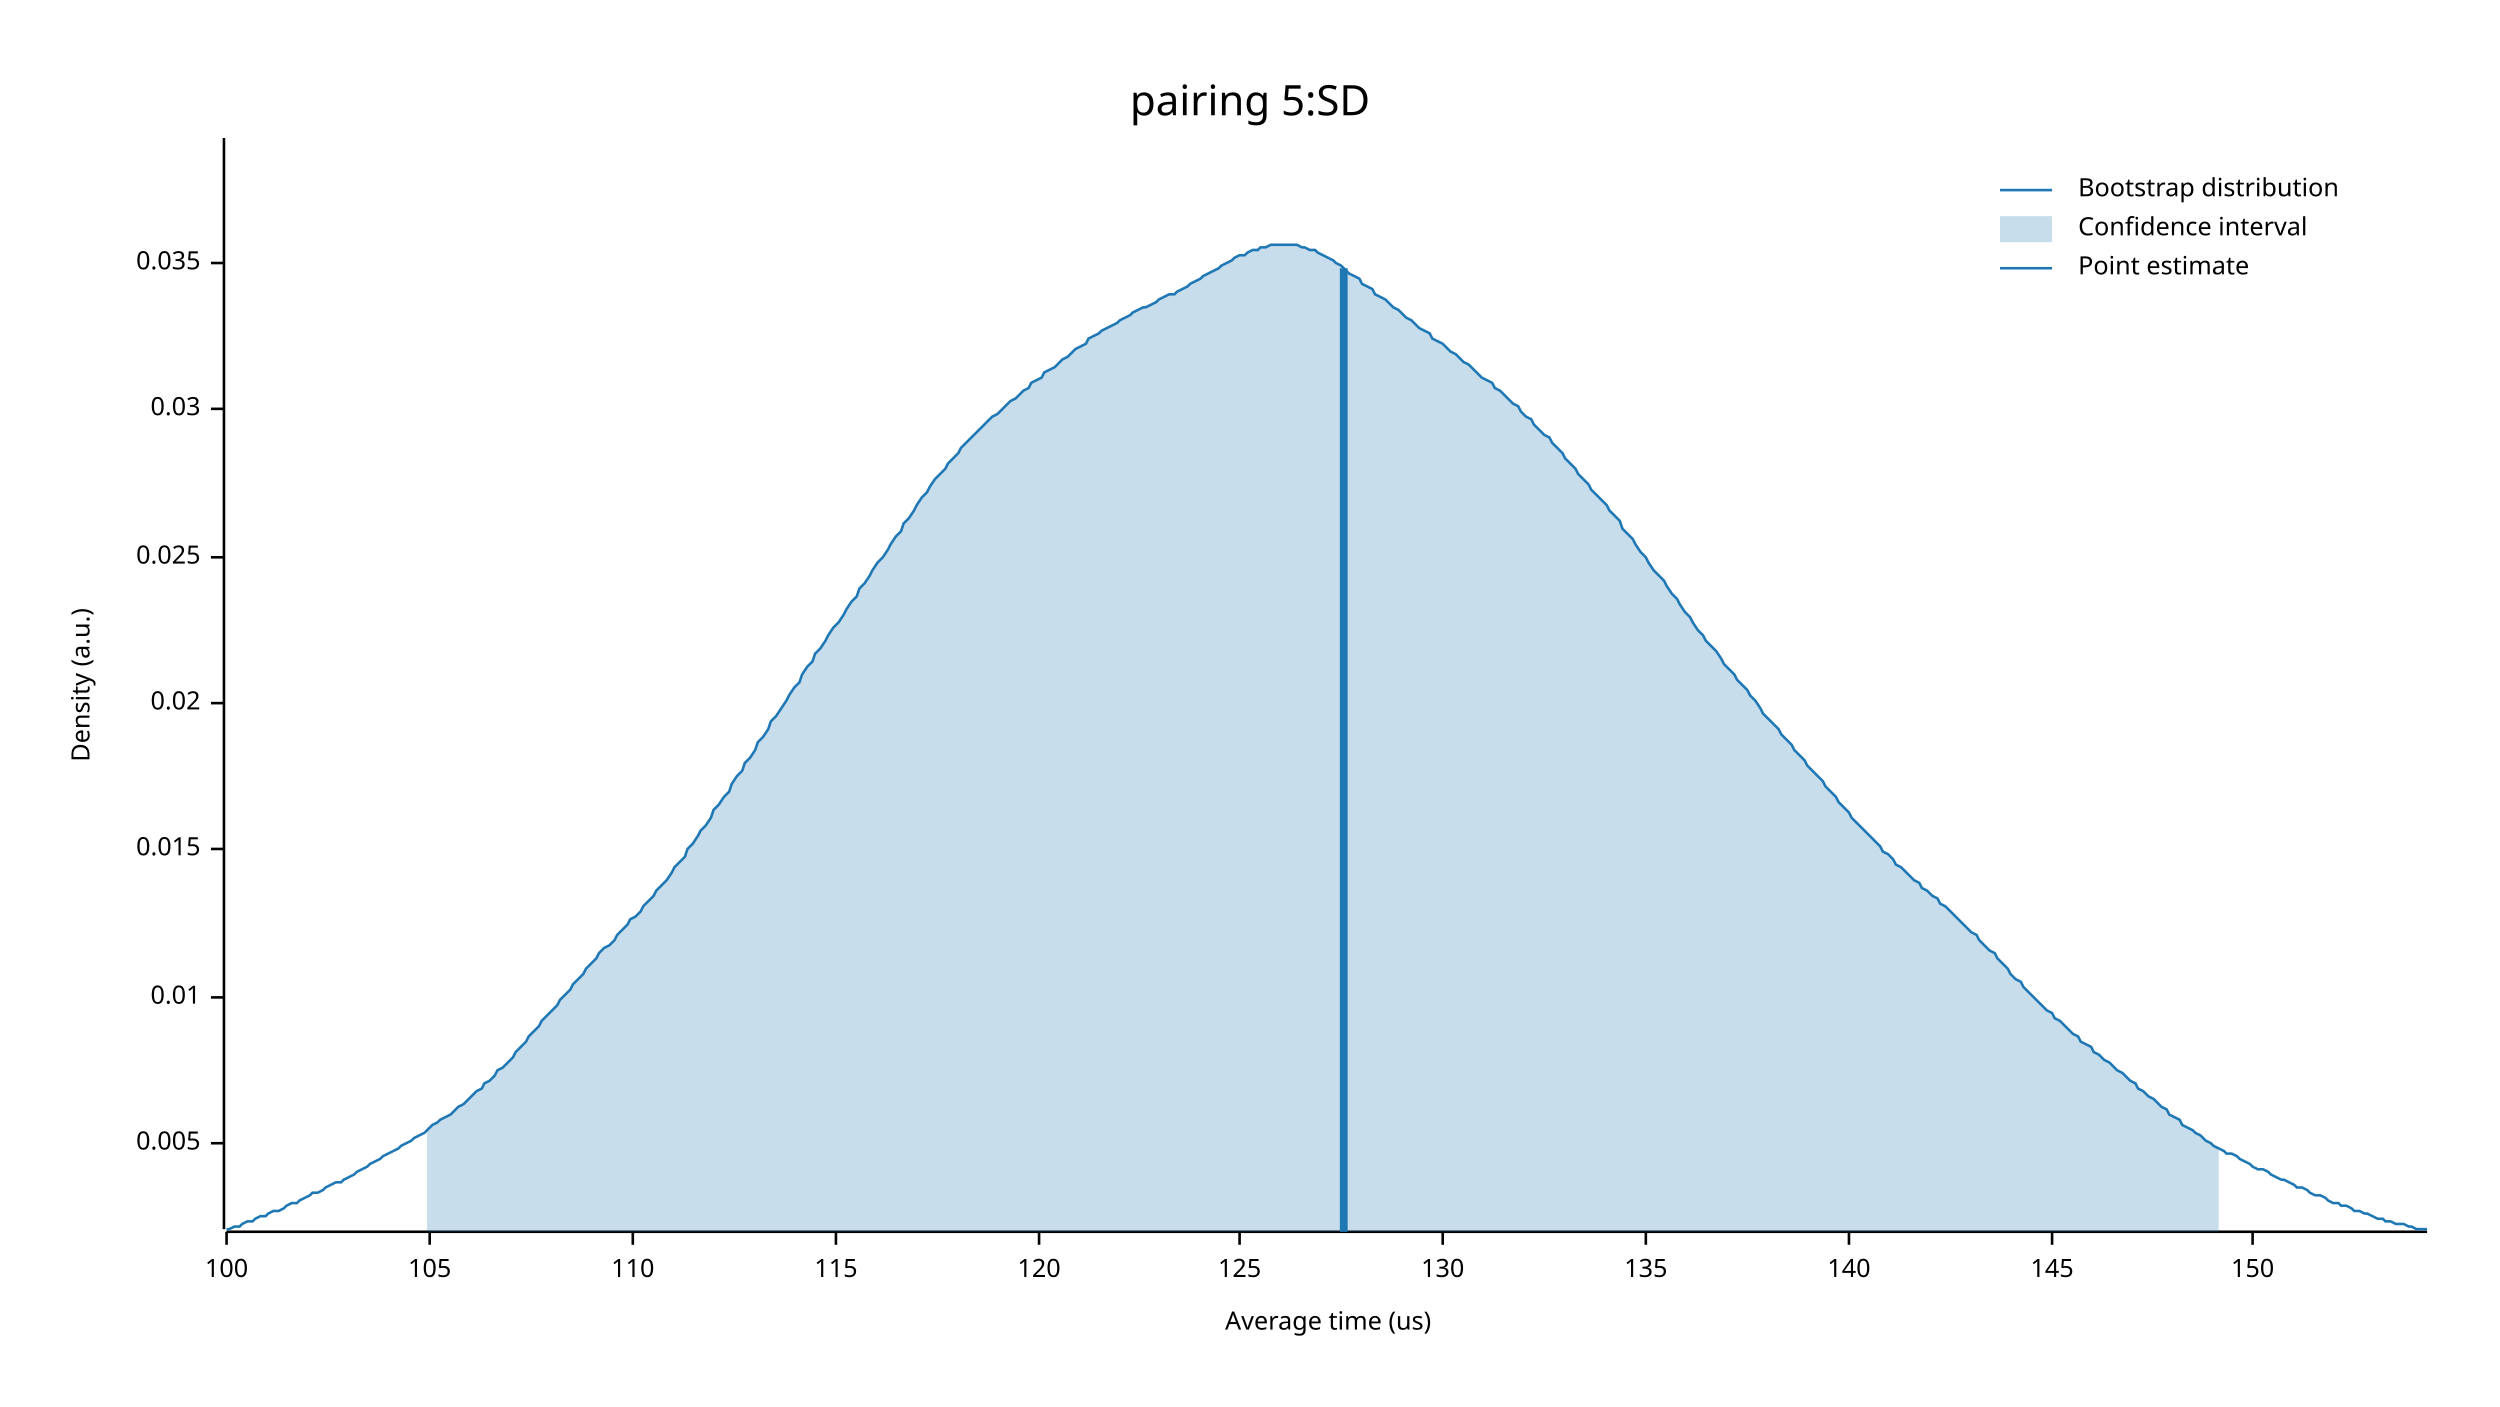
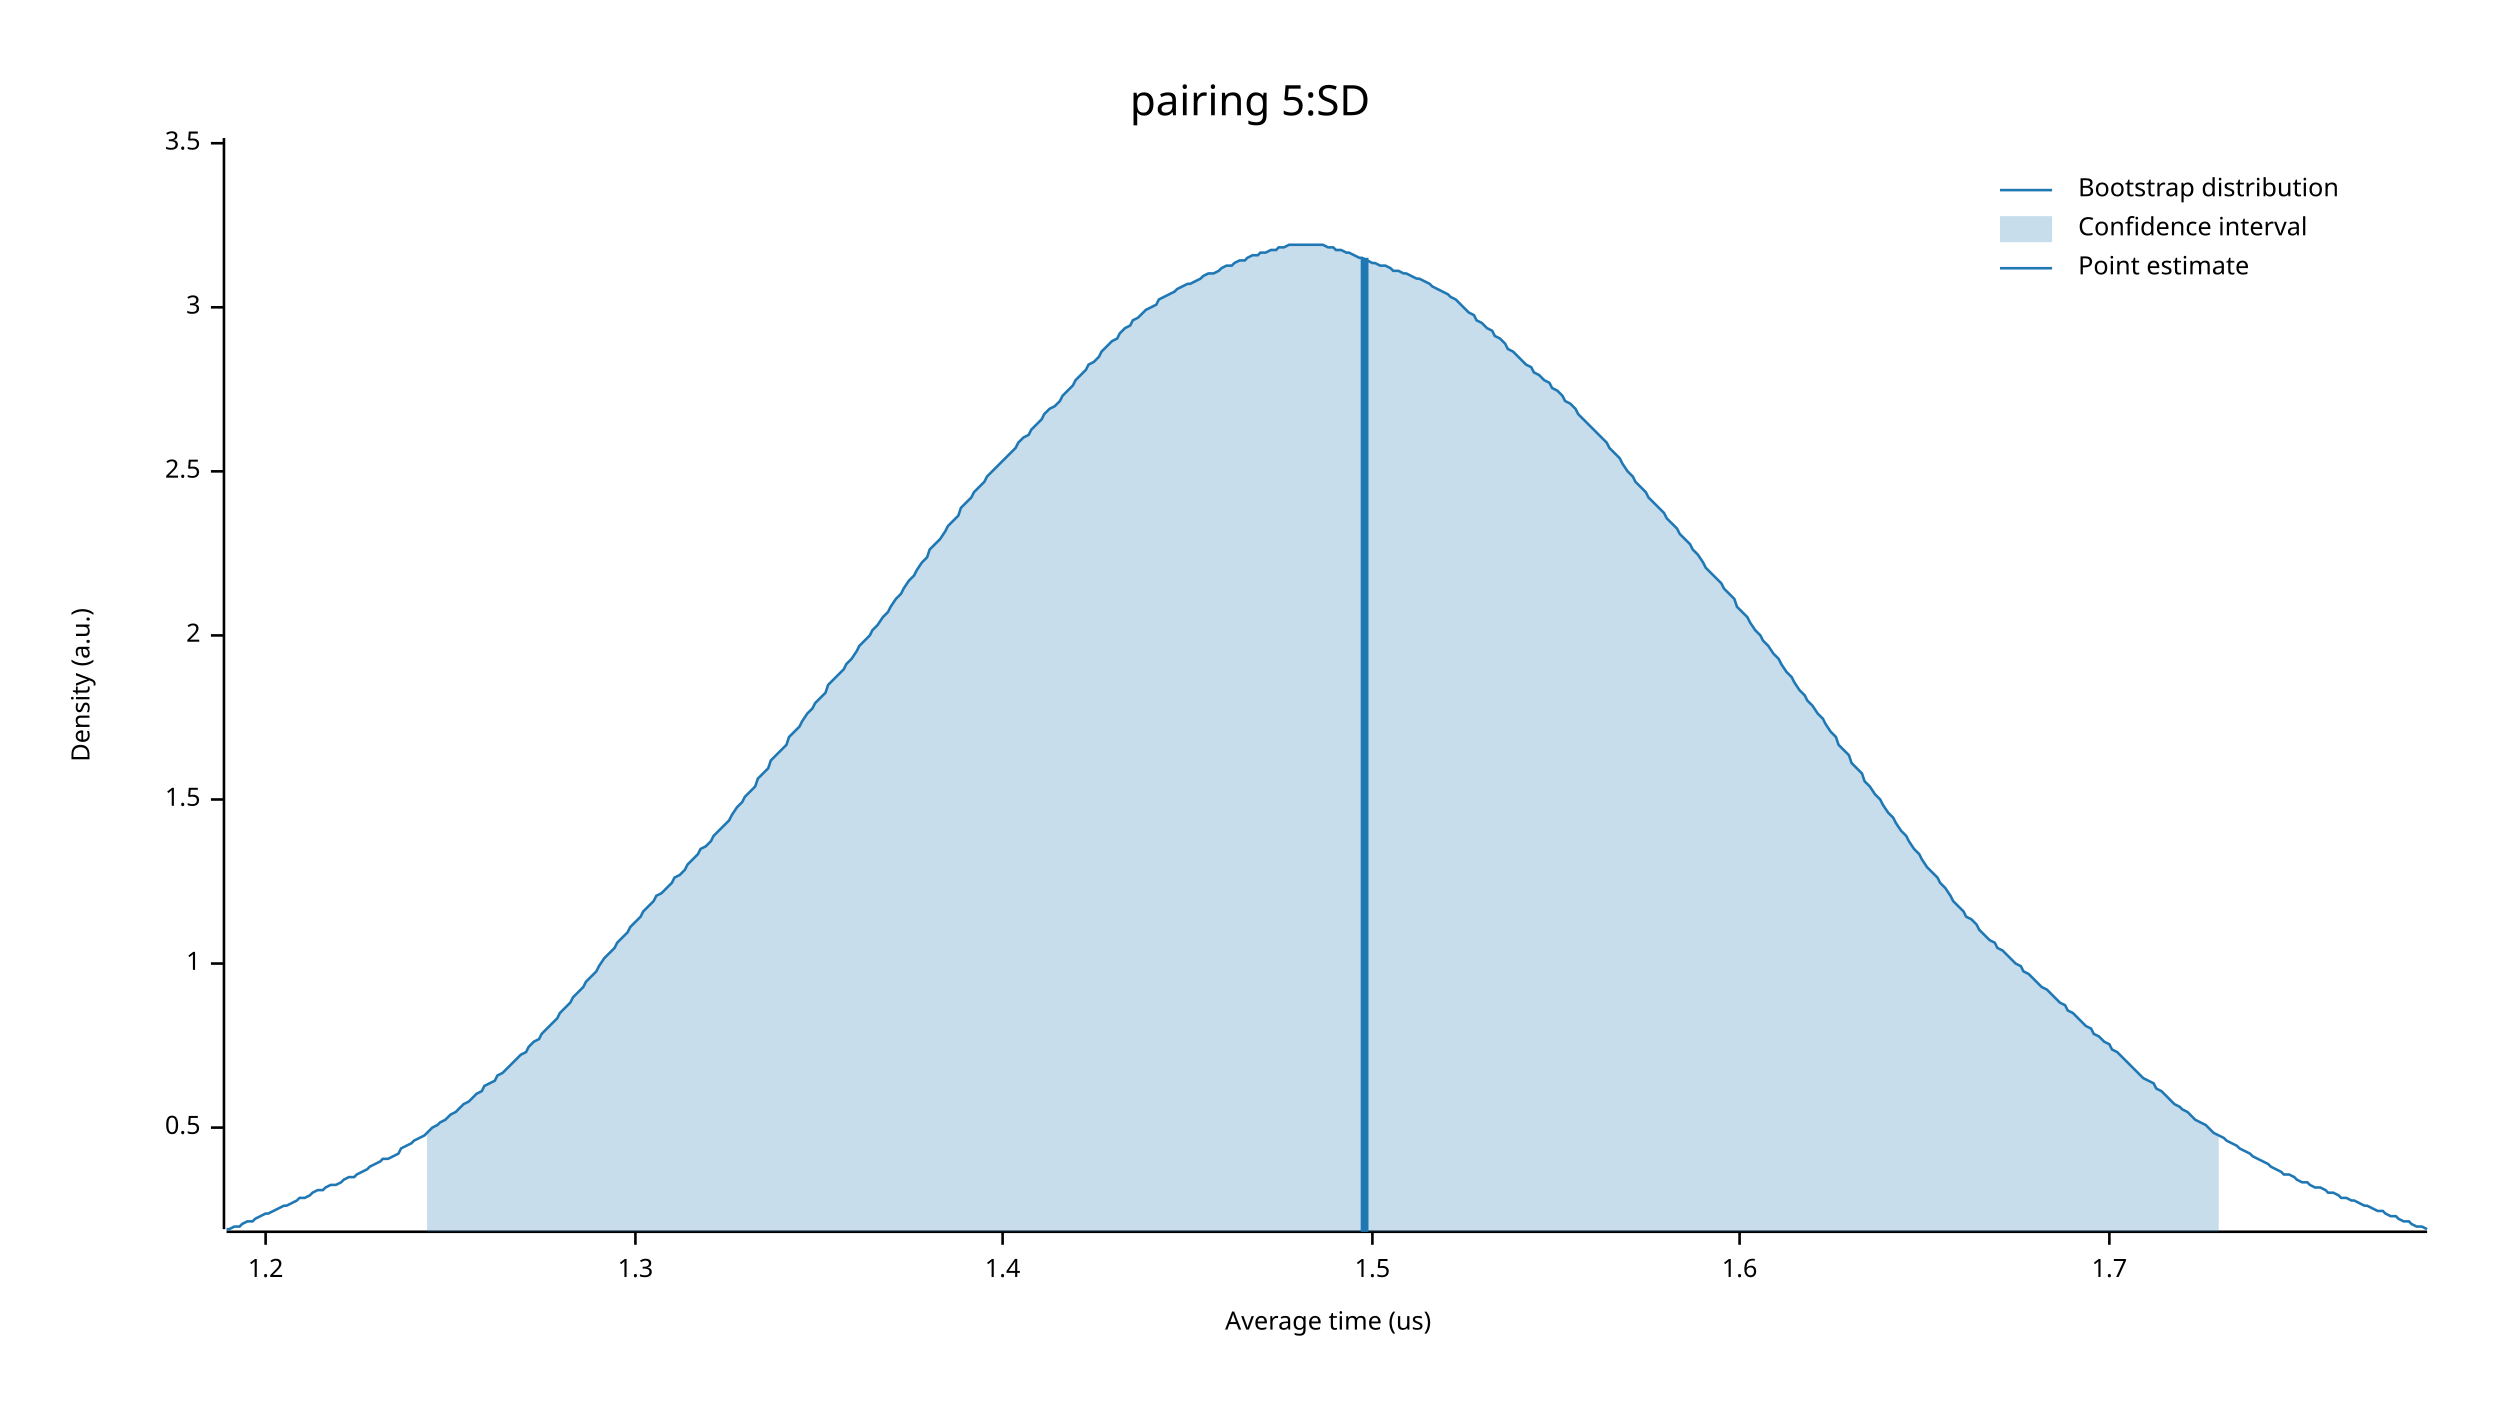
<svg xmlns="http://www.w3.org/2000/svg" width="960" height="540" viewBox="0 0 960 540">
  <text x="480" y="32" dy="0.76em" text-anchor="middle" font-family="sans-serif" font-size="16.129" opacity="1" fill="#000000">
pairing 5:SD
</text>
  <text x="27" y="263" dy="0.76em" text-anchor="middle" font-family="sans-serif" font-size="9.677" opacity="1" fill="#000000" transform="rotate(270, 27, 263)">
Density (a.u.)
</text>
  <text x="510" y="513" dy="-0.5ex" text-anchor="middle" font-family="sans-serif" font-size="9.677" opacity="1" fill="#000000">
Average time (us)
</text>
  <polyline fill="none" opacity="1" stroke="#000000" stroke-width="1" points="86,53 86,472 " />
-   <text x="77" y="439" dy="0.5ex" text-anchor="end" font-family="sans-serif" font-size="9.677" opacity="1" fill="#000000">
- 0.005
+   <text x="77" y="433" dy="0.5ex" text-anchor="end" font-family="sans-serif" font-size="9.677" opacity="1" fill="#000000">
+ 0.5
</text>
-   <polyline fill="none" opacity="1" stroke="#000000" stroke-width="1" points="81,439 86,439 " />
-   <text x="77" y="383" dy="0.5ex" text-anchor="end" font-family="sans-serif" font-size="9.677" opacity="1" fill="#000000">
- 0.01
+   <polyline fill="none" opacity="1" stroke="#000000" stroke-width="1" points="81,433 86,433 " />
+   <text x="77" y="370" dy="0.5ex" text-anchor="end" font-family="sans-serif" font-size="9.677" opacity="1" fill="#000000">
+ 1
</text>
-   <polyline fill="none" opacity="1" stroke="#000000" stroke-width="1" points="81,383 86,383 " />
-   <text x="77" y="326" dy="0.5ex" text-anchor="end" font-family="sans-serif" font-size="9.677" opacity="1" fill="#000000">
- 0.015
+   <polyline fill="none" opacity="1" stroke="#000000" stroke-width="1" points="81,370 86,370 " />
+   <text x="77" y="307" dy="0.5ex" text-anchor="end" font-family="sans-serif" font-size="9.677" opacity="1" fill="#000000">
+ 1.5
</text>
-   <polyline fill="none" opacity="1" stroke="#000000" stroke-width="1" points="81,326 86,326 " />
-   <text x="77" y="270" dy="0.5ex" text-anchor="end" font-family="sans-serif" font-size="9.677" opacity="1" fill="#000000">
- 0.02
+   <polyline fill="none" opacity="1" stroke="#000000" stroke-width="1" points="81,307 86,307 " />
+   <text x="77" y="244" dy="0.5ex" text-anchor="end" font-family="sans-serif" font-size="9.677" opacity="1" fill="#000000">
+ 2
</text>
-   <polyline fill="none" opacity="1" stroke="#000000" stroke-width="1" points="81,270 86,270 " />
-   <text x="77" y="214" dy="0.5ex" text-anchor="end" font-family="sans-serif" font-size="9.677" opacity="1" fill="#000000">
- 0.025
+   <polyline fill="none" opacity="1" stroke="#000000" stroke-width="1" points="81,244 86,244 " />
+   <text x="77" y="181" dy="0.5ex" text-anchor="end" font-family="sans-serif" font-size="9.677" opacity="1" fill="#000000">
+ 2.5
</text>
-   <polyline fill="none" opacity="1" stroke="#000000" stroke-width="1" points="81,214 86,214 " />
-   <text x="77" y="157" dy="0.5ex" text-anchor="end" font-family="sans-serif" font-size="9.677" opacity="1" fill="#000000">
- 0.03
+   <polyline fill="none" opacity="1" stroke="#000000" stroke-width="1" points="81,181 86,181 " />
+   <text x="77" y="118" dy="0.5ex" text-anchor="end" font-family="sans-serif" font-size="9.677" opacity="1" fill="#000000">
+ 3
</text>
-   <polyline fill="none" opacity="1" stroke="#000000" stroke-width="1" points="81,157 86,157 " />
-   <text x="77" y="101" dy="0.5ex" text-anchor="end" font-family="sans-serif" font-size="9.677" opacity="1" fill="#000000">
- 0.035
+   <polyline fill="none" opacity="1" stroke="#000000" stroke-width="1" points="81,118 86,118 " />
+   <text x="77" y="55" dy="0.5ex" text-anchor="end" font-family="sans-serif" font-size="9.677" opacity="1" fill="#000000">
+ 3.5
</text>
-   <polyline fill="none" opacity="1" stroke="#000000" stroke-width="1" points="81,101 86,101 " />
+   <polyline fill="none" opacity="1" stroke="#000000" stroke-width="1" points="81,55 86,55 " />
  <polyline fill="none" opacity="1" stroke="#000000" stroke-width="1" points="87,473 932,473 " />
-   <text x="87" y="483" dy="0.76em" text-anchor="middle" font-family="sans-serif" font-size="9.677" opacity="1" fill="#000000">
- 100
+   <text x="102" y="483" dy="0.76em" text-anchor="middle" font-family="sans-serif" font-size="9.677" opacity="1" fill="#000000">
+ 1.2
</text>
-   <polyline fill="none" opacity="1" stroke="#000000" stroke-width="1" points="87,473 87,478 " />
-   <text x="165" y="483" dy="0.76em" text-anchor="middle" font-family="sans-serif" font-size="9.677" opacity="1" fill="#000000">
- 105
+   <polyline fill="none" opacity="1" stroke="#000000" stroke-width="1" points="102,473 102,478 " />
+   <text x="244" y="483" dy="0.76em" text-anchor="middle" font-family="sans-serif" font-size="9.677" opacity="1" fill="#000000">
+ 1.3
</text>
-   <polyline fill="none" opacity="1" stroke="#000000" stroke-width="1" points="165,473 165,478 " />
-   <text x="243" y="483" dy="0.76em" text-anchor="middle" font-family="sans-serif" font-size="9.677" opacity="1" fill="#000000">
- 110
+   <polyline fill="none" opacity="1" stroke="#000000" stroke-width="1" points="244,473 244,478 " />
+   <text x="385" y="483" dy="0.76em" text-anchor="middle" font-family="sans-serif" font-size="9.677" opacity="1" fill="#000000">
+ 1.4
</text>
-   <polyline fill="none" opacity="1" stroke="#000000" stroke-width="1" points="243,473 243,478 " />
-   <text x="321" y="483" dy="0.76em" text-anchor="middle" font-family="sans-serif" font-size="9.677" opacity="1" fill="#000000">
- 115
+   <polyline fill="none" opacity="1" stroke="#000000" stroke-width="1" points="385,473 385,478 " />
+   <text x="527" y="483" dy="0.76em" text-anchor="middle" font-family="sans-serif" font-size="9.677" opacity="1" fill="#000000">
+ 1.5
</text>
-   <polyline fill="none" opacity="1" stroke="#000000" stroke-width="1" points="321,473 321,478 " />
-   <text x="399" y="483" dy="0.76em" text-anchor="middle" font-family="sans-serif" font-size="9.677" opacity="1" fill="#000000">
- 120
+   <polyline fill="none" opacity="1" stroke="#000000" stroke-width="1" points="527,473 527,478 " />
+   <text x="668" y="483" dy="0.76em" text-anchor="middle" font-family="sans-serif" font-size="9.677" opacity="1" fill="#000000">
+ 1.6
</text>
-   <polyline fill="none" opacity="1" stroke="#000000" stroke-width="1" points="399,473 399,478 " />
-   <text x="476" y="483" dy="0.76em" text-anchor="middle" font-family="sans-serif" font-size="9.677" opacity="1" fill="#000000">
- 125
+   <polyline fill="none" opacity="1" stroke="#000000" stroke-width="1" points="668,473 668,478 " />
+   <text x="810" y="483" dy="0.76em" text-anchor="middle" font-family="sans-serif" font-size="9.677" opacity="1" fill="#000000">
+ 1.7
</text>
-   <polyline fill="none" opacity="1" stroke="#000000" stroke-width="1" points="476,473 476,478 " />
-   <text x="554" y="483" dy="0.76em" text-anchor="middle" font-family="sans-serif" font-size="9.677" opacity="1" fill="#000000">
- 130
- </text>
-   <polyline fill="none" opacity="1" stroke="#000000" stroke-width="1" points="554,473 554,478 " />
-   <text x="632" y="483" dy="0.76em" text-anchor="middle" font-family="sans-serif" font-size="9.677" opacity="1" fill="#000000">
- 135
- </text>
-   <polyline fill="none" opacity="1" stroke="#000000" stroke-width="1" points="632,473 632,478 " />
-   <text x="710" y="483" dy="0.76em" text-anchor="middle" font-family="sans-serif" font-size="9.677" opacity="1" fill="#000000">
- 140
- </text>
-   <polyline fill="none" opacity="1" stroke="#000000" stroke-width="1" points="710,473 710,478 " />
-   <text x="788" y="483" dy="0.76em" text-anchor="middle" font-family="sans-serif" font-size="9.677" opacity="1" fill="#000000">
- 145
- </text>
-   <polyline fill="none" opacity="1" stroke="#000000" stroke-width="1" points="788,473 788,478 " />
-   <text x="865" y="483" dy="0.76em" text-anchor="middle" font-family="sans-serif" font-size="9.677" opacity="1" fill="#000000">
- 150
- </text>
-   <polyline fill="none" opacity="1" stroke="#000000" stroke-width="1" points="865,473 865,478 " />
-   <polyline fill="none" opacity="1" stroke="#1F78B4" stroke-width="1" points="87,472 88,472 90,471 92,471 93,470 95,469 97,469 98,468 100,467 102,467 103,466 105,465 107,465 109,464 110,463 112,462 114,462 115,461 117,460 119,459 120,458 122,458 124,457 125,456 127,455 129,454 131,454 132,453 134,452 136,451 137,450 139,449 141,448 142,447 144,446 146,445 147,444 149,443 151,442 153,441 154,440 156,439 158,438 159,437 161,436 163,435 164,434 166,432 168,431 169,430 171,429 173,428 175,426 176,425 178,424 180,422 181,421 183,419 185,418 186,416 188,415 190,413 191,411 193,410 195,408 197,406 198,404 200,402 202,400 203,398 205,396 207,394 208,392 210,390 212,388 214,386 215,384 217,382 219,380 220,378 222,376 224,374 225,372 227,370 229,368 230,366 232,364 234,363 236,361 237,359 239,357 241,355 242,353 244,352 246,350 247,348 249,346 251,344 252,342 254,340 256,338 258,335 259,333 261,331 263,329 264,326 266,324 268,321 269,319 271,317 273,314 274,311 276,309 278,306 280,304 281,301 283,298 285,296 286,293 288,291 290,288 291,285 293,283 295,280 296,277 298,275 300,272 302,269 303,267 305,264 307,262 308,259 310,256 312,254 313,251 315,249 317,246 318,244 320,241 322,239 324,236 325,234 327,231 329,229 330,226 332,224 334,221 335,219 337,216 339,214 341,211 342,209 344,206 346,204 347,201 349,199 351,196 352,194 354,191 356,189 357,187 359,184 361,182 363,180 364,178 366,176 368,174 369,172 371,170 373,168 374,167 376,165 378,163 379,162 381,160 383,159 385,157 386,156 388,154 390,153 391,152 393,150 395,149 396,147 398,146 400,145 401,143 403,142 405,141 407,139 408,138 410,137 412,135 413,134 415,133 417,132 418,130 420,129 422,128 423,127 425,126 427,125 429,124 430,123 432,122 434,121 435,120 437,119 439,118 440,118 442,117 444,116 445,115 447,114 449,113 451,113 452,112 454,111 456,110 457,109 459,108 461,107 462,106 464,105 466,104 468,103 469,102 471,101 473,100 474,99 476,98 478,98 479,97 481,96 483,96 484,95 486,95 488,94 490,94 491,94 493,94 495,94 496,94 498,94 500,95 501,95 503,96 505,96 506,97 508,98 510,99 512,100 513,101 515,102 517,104 518,105 520,106 522,107 523,109 525,110 527,111 528,113 530,114 532,115 534,117 535,118 537,119 539,121 540,122 542,123 544,125 545,126 547,127 549,128 550,130 552,131 554,132 556,134 557,135 559,136 561,138 562,139 564,140 566,142 567,143 569,145 571,146 573,147 574,149 576,150 578,152 579,153 581,155 583,156 584,158 586,160 588,161 589,163 591,165 593,167 595,168 596,170 598,172 600,174 601,176 603,178 605,180 606,182 608,184 610,186 611,188 613,190 615,192 617,194 618,196 620,198 622,200 623,203 625,205 627,207 628,209 630,212 632,214 633,216 635,219 637,221 639,223 640,225 642,228 644,230 645,232 647,235 649,237 650,239 652,242 654,244 655,246 657,248 659,250 661,253 662,255 664,257 666,259 667,261 669,263 671,265 672,267 674,269 676,272 677,274 679,276 681,278 683,280 684,282 686,284 688,286 689,288 691,290 693,292 694,294 696,296 698,298 700,300 701,302 703,304 705,306 706,308 708,310 710,312 711,314 713,316 715,318 716,319 718,321 720,323 722,325 723,327 725,328 727,330 728,332 730,333 732,335 733,336 735,338 737,339 738,341 740,342 742,344 744,345 745,347 747,348 749,350 750,351 752,353 754,355 755,356 757,358 759,359 760,361 762,363 764,365 766,366 767,368 769,370 771,372 772,374 774,376 776,377 777,379 779,381 781,383 782,384 784,386 786,388 788,389 789,391 791,392 793,394 794,395 796,397 798,398 799,400 801,401 803,402 804,404 806,405 808,407 810,408 811,409 813,411 815,412 816,413 818,415 820,416 821,418 823,419 825,421 827,422 828,423 830,425 832,426 833,428 835,429 837,430 838,432 840,433 842,434 843,435 845,436 847,438 849,439 850,440 852,441 854,442 855,443 857,443 859,444 860,445 862,446 864,447 865,448 867,449 869,449 871,450 872,451 874,452 876,453 877,453 879,454 881,455 882,456 884,456 886,457 887,458 889,459 891,459 893,460 894,461 896,462 898,462 899,463 901,463 903,464 904,465 906,465 908,466 909,466 911,467 913,468 915,468 916,469 918,469 920,470 921,470 923,470 925,471 926,471 928,472 930,472 932,472 " />
-   <polygon opacity="0.25" fill="#1F78B4" points="164,434 166,432 168,431 169,430 171,429 173,428 175,426 176,425 178,424 180,422 181,421 183,419 185,418 186,416 188,415 190,413 191,411 193,410 195,408 197,406 198,404 200,402 202,400 203,398 205,396 207,394 208,392 210,390 212,388 214,386 215,384 217,382 219,380 220,378 222,376 224,374 225,372 227,370 229,368 230,366 232,364 234,363 236,361 237,359 239,357 241,355 242,353 244,352 246,350 247,348 249,346 251,344 252,342 254,340 256,338 258,335 259,333 261,331 263,329 264,326 266,324 268,321 269,319 271,317 273,314 274,311 276,309 278,306 280,304 281,301 283,298 285,296 286,293 288,291 290,288 291,285 293,283 295,280 296,277 298,275 300,272 302,269 303,267 305,264 307,262 308,259 310,256 312,254 313,251 315,249 317,246 318,244 320,241 322,239 324,236 325,234 327,231 329,229 330,226 332,224 334,221 335,219 337,216 339,214 341,211 342,209 344,206 346,204 347,201 349,199 351,196 352,194 354,191 356,189 357,187 359,184 361,182 363,180 364,178 366,176 368,174 369,172 371,170 373,168 374,167 376,165 378,163 379,162 381,160 383,159 385,157 386,156 388,154 390,153 391,152 393,150 395,149 396,147 398,146 400,145 401,143 403,142 405,141 407,139 408,138 410,137 412,135 413,134 415,133 417,132 418,130 420,129 422,128 423,127 425,126 427,125 429,124 430,123 432,122 434,121 435,120 437,119 439,118 440,118 442,117 444,116 445,115 447,114 449,113 451,113 452,112 454,111 456,110 457,109 459,108 461,107 462,106 464,105 466,104 468,103 469,102 471,101 473,100 474,99 476,98 478,98 479,97 481,96 483,96 484,95 486,95 488,94 490,94 491,94 493,94 495,94 496,94 498,94 500,95 501,95 503,96 505,96 506,97 508,98 510,99 512,100 513,101 515,102 517,104 518,105 520,106 522,107 523,109 525,110 527,111 528,113 530,114 532,115 534,117 535,118 537,119 539,121 540,122 542,123 544,125 545,126 547,127 549,128 550,130 552,131 554,132 556,134 557,135 559,136 561,138 562,139 564,140 566,142 567,143 569,145 571,146 573,147 574,149 576,150 578,152 579,153 581,155 583,156 584,158 586,160 588,161 589,163 591,165 593,167 595,168 596,170 598,172 600,174 601,176 603,178 605,180 606,182 608,184 610,186 611,188 613,190 615,192 617,194 618,196 620,198 622,200 623,203 625,205 627,207 628,209 630,212 632,214 633,216 635,219 637,221 639,223 640,225 642,228 644,230 645,232 647,235 649,237 650,239 652,242 654,244 655,246 657,248 659,250 661,253 662,255 664,257 666,259 667,261 669,263 671,265 672,267 674,269 676,272 677,274 679,276 681,278 683,280 684,282 686,284 688,286 689,288 691,290 693,292 694,294 696,296 698,298 700,300 701,302 703,304 705,306 706,308 708,310 710,312 711,314 713,316 715,318 716,319 718,321 720,323 722,325 723,327 725,328 727,330 728,332 730,333 732,335 733,336 735,338 737,339 738,341 740,342 742,344 744,345 745,347 747,348 749,350 750,351 752,353 754,355 755,356 757,358 759,359 760,361 762,363 764,365 766,366 767,368 769,370 771,372 772,374 774,376 776,377 777,379 779,381 781,383 782,384 784,386 786,388 788,389 789,391 791,392 793,394 794,395 796,397 798,398 799,400 801,401 803,402 804,404 806,405 808,407 810,408 811,409 813,411 815,412 816,413 818,415 820,416 821,418 823,419 825,421 827,422 828,423 830,425 832,426 833,428 835,429 837,430 838,432 840,433 842,434 843,435 845,436 847,438 849,439 850,440 852,441 852,473 164,473 " />
-   <polyline fill="none" opacity="1" stroke="#1F78B4" stroke-width="3" points="516,473 516,103 " />
+   <polyline fill="none" opacity="1" stroke="#000000" stroke-width="1" points="810,473 810,478 " />
+   <polyline fill="none" opacity="1" stroke="#1F78B4" stroke-width="1" points="87,472 88,472 90,471 92,471 93,470 95,469 97,469 98,468 100,467 102,466 103,466 105,465 107,464 109,463 110,463 112,462 114,461 115,460 117,460 119,459 120,458 122,457 124,457 125,456 127,455 129,455 131,454 132,453 134,452 136,452 137,451 139,450 141,449 142,448 144,447 146,446 147,445 149,445 151,444 153,443 154,441 156,440 158,439 159,438 161,437 163,436 164,435 166,433 168,432 169,431 171,430 173,428 175,427 176,426 178,424 180,423 181,422 183,420 185,419 186,417 188,416 190,415 191,413 193,412 195,410 197,408 198,407 200,405 202,404 203,402 205,400 207,399 208,397 210,395 212,393 214,391 215,389 217,387 219,385 220,383 222,381 224,379 225,377 227,375 229,373 230,371 232,368 234,366 236,364 237,362 239,360 241,358 242,356 244,354 246,352 247,350 249,348 251,346 252,344 254,343 256,341 258,339 259,337 261,336 263,334 264,332 266,330 268,328 269,326 271,325 273,323 274,321 276,319 278,317 280,315 281,313 283,310 285,308 286,306 288,304 290,302 291,299 293,297 295,295 296,292 298,290 300,288 302,286 303,283 305,281 307,279 308,277 310,274 312,272 313,270 315,268 317,266 318,263 320,261 322,259 324,257 325,255 327,253 329,250 330,248 332,246 334,244 335,242 337,240 339,237 341,235 342,233 344,230 346,228 347,226 349,223 351,221 352,219 354,216 356,214 357,211 359,209 361,207 363,204 364,202 366,200 368,198 369,195 371,193 373,191 374,189 376,187 378,185 379,183 381,181 383,179 385,177 386,176 388,174 390,172 391,170 393,168 395,167 396,165 398,163 400,161 401,159 403,157 405,156 407,154 408,152 410,150 412,148 413,146 415,144 417,142 418,140 420,139 422,137 423,135 425,133 427,131 429,130 430,128 432,126 434,125 435,123 437,122 439,120 440,119 442,118 444,117 445,115 447,114 449,113 451,112 452,111 454,110 456,109 457,109 459,108 461,107 462,106 464,105 466,105 468,104 469,103 471,102 473,102 474,101 476,100 478,100 479,99 481,98 483,98 484,97 486,97 488,96 490,96 491,95 493,95 495,94 496,94 498,94 500,94 501,94 503,94 505,94 506,94 508,94 510,95 512,95 513,96 515,96 517,97 518,97 520,98 522,99 523,99 525,100 527,101 528,101 530,102 532,102 534,103 535,104 537,104 539,105 540,105 542,106 544,107 545,107 547,108 549,109 550,110 552,111 554,112 556,113 557,114 559,115 561,117 562,118 564,120 566,121 567,123 569,124 571,126 573,127 574,129 576,130 578,132 579,134 581,135 583,137 584,138 586,140 588,141 589,143 591,144 593,146 595,147 596,149 598,150 600,152 601,154 603,155 605,157 606,159 608,161 610,163 611,164 613,166 615,168 617,170 618,172 620,174 622,176 623,178 625,181 627,183 628,185 630,187 632,189 633,191 635,193 637,195 639,197 640,199 642,201 644,203 645,205 647,207 649,209 650,211 652,213 654,216 655,218 657,220 659,222 661,224 662,226 664,228 666,230 667,233 669,235 671,237 672,239 674,242 676,244 677,246 679,248 681,251 683,253 684,255 686,258 688,260 689,262 691,265 693,267 694,269 696,271 698,274 700,276 701,278 703,281 705,283 706,286 708,288 710,290 711,293 713,295 715,297 716,300 718,302 720,305 722,307 723,309 725,312 727,314 728,316 730,319 732,321 733,323 735,326 737,328 738,330 740,333 742,335 744,337 745,339 747,341 749,344 750,346 752,348 754,350 755,352 757,353 759,355 760,357 762,359 764,361 766,362 767,364 769,365 771,367 772,368 774,370 776,371 777,373 779,374 781,376 782,377 784,379 786,380 788,382 789,383 791,385 793,386 794,388 796,389 798,391 799,392 801,394 803,395 804,397 806,398 808,400 810,401 811,403 813,404 815,406 816,407 818,409 820,411 821,412 823,414 825,415 827,416 828,418 830,419 832,421 833,422 835,424 837,425 838,426 840,427 842,429 843,430 845,431 847,432 849,434 850,435 852,436 854,437 855,438 857,439 859,440 860,441 862,442 864,443 865,444 867,445 869,446 871,447 872,448 874,449 876,450 877,451 879,451 881,452 882,453 884,454 886,454 887,455 889,456 891,456 893,457 894,458 896,458 898,459 899,460 901,460 903,461 904,461 906,462 908,463 909,463 911,464 913,465 915,465 916,466 918,467 920,467 921,468 923,469 925,469 926,470 928,471 930,471 932,472 " />
+   <polygon opacity="0.25" fill="#1F78B4" points="164,435 166,433 168,432 169,431 171,430 173,428 175,427 176,426 178,424 180,423 181,422 183,420 185,419 186,417 188,416 190,415 191,413 193,412 195,410 197,408 198,407 200,405 202,404 203,402 205,400 207,399 208,397 210,395 212,393 214,391 215,389 217,387 219,385 220,383 222,381 224,379 225,377 227,375 229,373 230,371 232,368 234,366 236,364 237,362 239,360 241,358 242,356 244,354 246,352 247,350 249,348 251,346 252,344 254,343 256,341 258,339 259,337 261,336 263,334 264,332 266,330 268,328 269,326 271,325 273,323 274,321 276,319 278,317 280,315 281,313 283,310 285,308 286,306 288,304 290,302 291,299 293,297 295,295 296,292 298,290 300,288 302,286 303,283 305,281 307,279 308,277 310,274 312,272 313,270 315,268 317,266 318,263 320,261 322,259 324,257 325,255 327,253 329,250 330,248 332,246 334,244 335,242 337,240 339,237 341,235 342,233 344,230 346,228 347,226 349,223 351,221 352,219 354,216 356,214 357,211 359,209 361,207 363,204 364,202 366,200 368,198 369,195 371,193 373,191 374,189 376,187 378,185 379,183 381,181 383,179 385,177 386,176 388,174 390,172 391,170 393,168 395,167 396,165 398,163 400,161 401,159 403,157 405,156 407,154 408,152 410,150 412,148 413,146 415,144 417,142 418,140 420,139 422,137 423,135 425,133 427,131 429,130 430,128 432,126 434,125 435,123 437,122 439,120 440,119 442,118 444,117 445,115 447,114 449,113 451,112 452,111 454,110 456,109 457,109 459,108 461,107 462,106 464,105 466,105 468,104 469,103 471,102 473,102 474,101 476,100 478,100 479,99 481,98 483,98 484,97 486,97 488,96 490,96 491,95 493,95 495,94 496,94 498,94 500,94 501,94 503,94 505,94 506,94 508,94 510,95 512,95 513,96 515,96 517,97 518,97 520,98 522,99 523,99 525,100 527,101 528,101 530,102 532,102 534,103 535,104 537,104 539,105 540,105 542,106 544,107 545,107 547,108 549,109 550,110 552,111 554,112 556,113 557,114 559,115 561,117 562,118 564,120 566,121 567,123 569,124 571,126 573,127 574,129 576,130 578,132 579,134 581,135 583,137 584,138 586,140 588,141 589,143 591,144 593,146 595,147 596,149 598,150 600,152 601,154 603,155 605,157 606,159 608,161 610,163 611,164 613,166 615,168 617,170 618,172 620,174 622,176 623,178 625,181 627,183 628,185 630,187 632,189 633,191 635,193 637,195 639,197 640,199 642,201 644,203 645,205 647,207 649,209 650,211 652,213 654,216 655,218 657,220 659,222 661,224 662,226 664,228 666,230 667,233 669,235 671,237 672,239 674,242 676,244 677,246 679,248 681,251 683,253 684,255 686,258 688,260 689,262 691,265 693,267 694,269 696,271 698,274 700,276 701,278 703,281 705,283 706,286 708,288 710,290 711,293 713,295 715,297 716,300 718,302 720,305 722,307 723,309 725,312 727,314 728,316 730,319 732,321 733,323 735,326 737,328 738,330 740,333 742,335 744,337 745,339 747,341 749,344 750,346 752,348 754,350 755,352 757,353 759,355 760,357 762,359 764,361 766,362 767,364 769,365 771,367 772,368 774,370 776,371 777,373 779,374 781,376 782,377 784,379 786,380 788,382 789,383 791,385 793,386 794,388 796,389 798,391 799,392 801,394 803,395 804,397 806,398 808,400 810,401 811,403 813,404 815,406 816,407 818,409 820,411 821,412 823,414 825,415 827,416 828,418 830,419 832,421 833,422 835,424 837,425 838,426 840,427 842,429 843,430 845,431 847,432 849,434 850,435 852,436 852,473 164,473 " />
+   <polyline fill="none" opacity="1" stroke="#1F78B4" stroke-width="3" points="524,473 524,99 " />
  <text x="798" y="68" dy="0.76em" text-anchor="start" font-family="sans-serif" font-size="9.677" opacity="1" fill="#000000">
Bootstrap distribution
</text>
  <text x="798" y="83" dy="0.76em" text-anchor="start" font-family="sans-serif" font-size="9.677" opacity="1" fill="#000000">
Confidence interval
</text>
  <text x="798" y="98" dy="0.76em" text-anchor="start" font-family="sans-serif" font-size="9.677" opacity="1" fill="#000000">
Point estimate
</text>
  <polyline fill="none" opacity="1" stroke="#1F78B4" stroke-width="1" points="768,73 788,73 " />
  <rect x="768" y="83" width="20" height="10" opacity="0.25" fill="#1F78B4" stroke="none" />
  <polyline fill="none" opacity="1" stroke="#1F78B4" stroke-width="1" points="768,103 788,103 " />
</svg>
